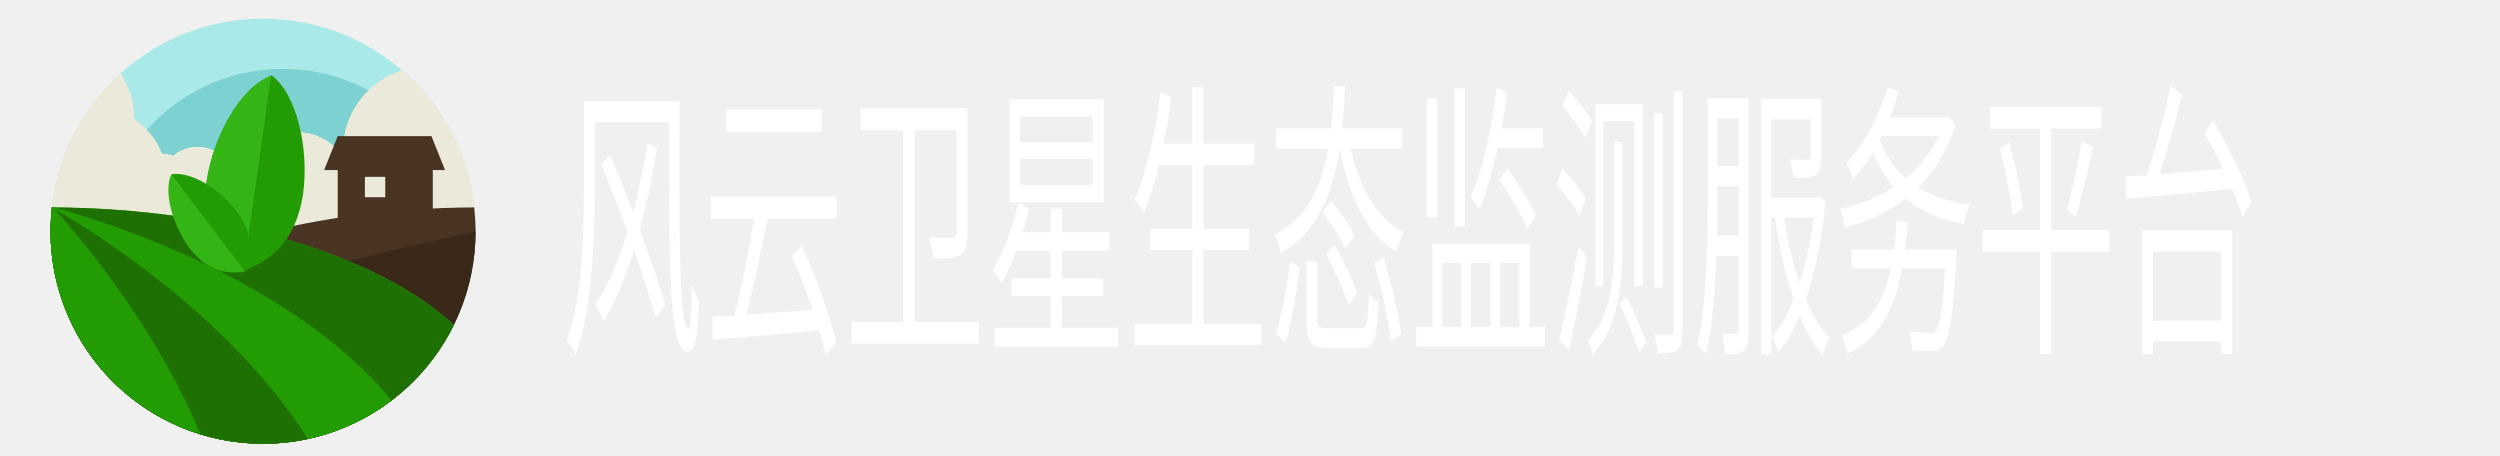
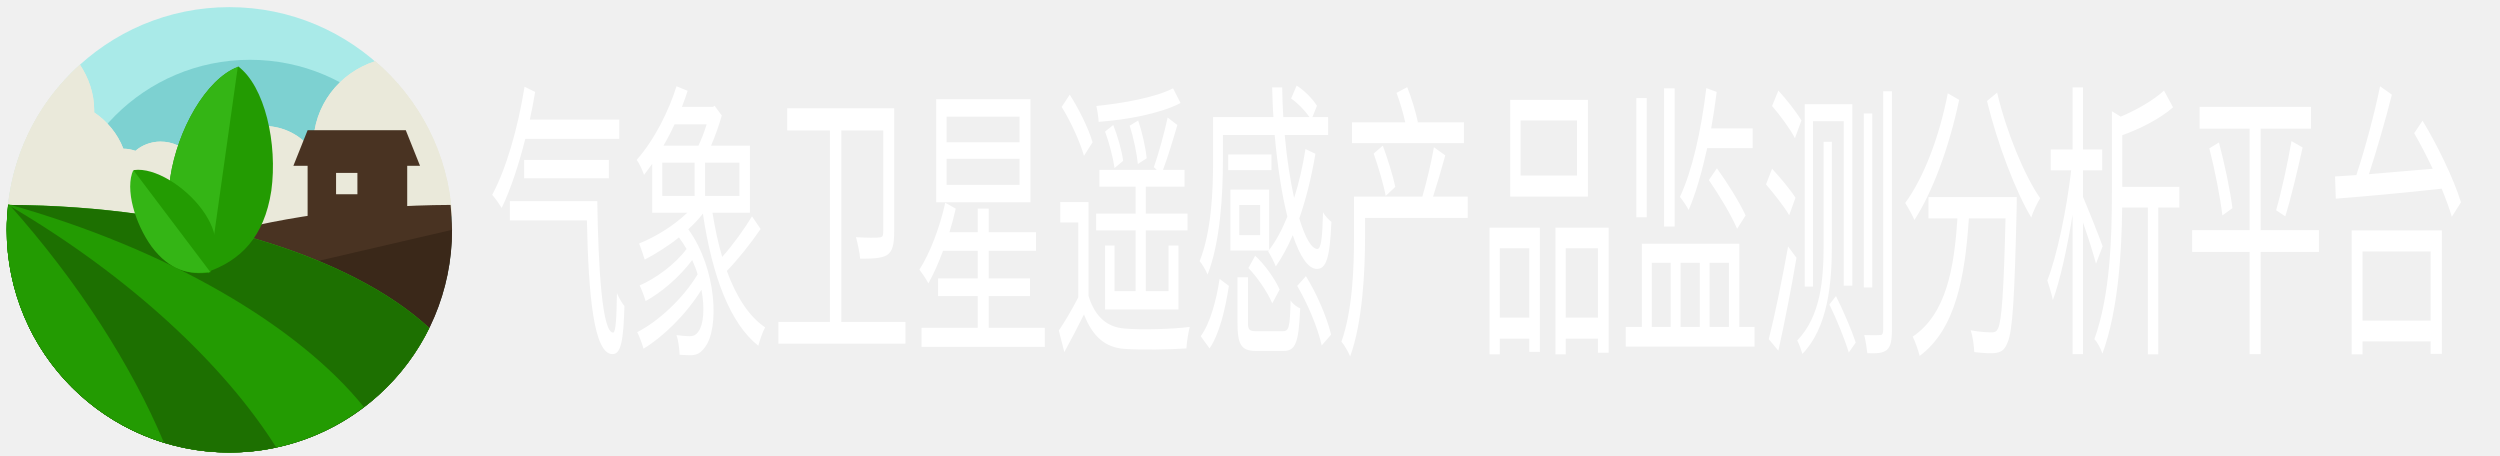
<svg xmlns="http://www.w3.org/2000/svg" width="247px" height="45px" version="1.1" xml:space="preserve" style="fill-rule:evenodd;clip-rule:evenodd;stroke-linejoin:round;stroke-miterlimit:1.414;" id="svg3957">
  <defs id="defs3961" />
  <g id="layer2">
-     <text xml:space="preserve" style="font-style:normal;font-variant:normal;font-weight:normal;font-stretch:normal;font-size:27.517px;line-height:1;font-family:'Microsoft YaHei';-inkscape-font-specification:'Microsoft YaHei';letter-spacing:0px;word-spacing:0px;fill:#ffffff;fill-opacity:1;stroke:none;stroke-width:0.938" x="79.474" y="22.838" id="text4164" transform="scale(0.697946,1.432775)">
-       <tspan id="tspan4162" x="79.474" y="22.838" style="font-style:normal;font-variant:normal;font-weight:normal;font-stretch:normal;font-size:20.013px;line-height:1;font-family:'Microsoft YaHei';-inkscape-font-specification:'Microsoft YaHei';fill:#ffffff;stroke-width:0.938">风云卫星生态监测服务平台</tspan>
+     <text xml:space="preserve" style="font-style:normal;font-variant:normal;font-weight:normal;font-stretch:normal;font-size:27.517px;line-height:1;font-family:'Microsoft YaHei';-inkscape-font-specification:'Microsoft YaHei';letter-spacing:0px;word-spacing:0px;fill:#ffffff;fill-opacity:1;stroke:none;stroke-width:0.938" x="69.114" y="22.838" id="text4164" transform="scale(0.697946,1.432775)">
+       <tspan id="tspan4162" x="69.114" y="22.838" style="font-style:normal;font-variant:normal;font-weight:normal;font-stretch:normal;font-size:20.013px;line-height:1;font-family:'Microsoft YaHei';-inkscape-font-specification:'Microsoft YaHei';fill:#ffffff;stroke-width:0.938">气象卫星遥感产品监测分析平台</tspan>
    </text>
-     <g id="g5141" transform="matrix(0.08386581,0,0,0.08386581,4.987129,1.840685)">
+     <g id="g5141" transform="matrix(0.08785942,0,0,0.08785942,0.6604064,0.7060271)">
      <circle id="circle5046" r="250.4" cy="250.4" cx="250.4" style="fill:#a9eae8" />
      <circle id="circle5048" r="214.4" cy="273.6" cx="273.6" style="fill:#7dd1d1" />
      <path d="m 500.8,234.4 c -4,-69.6 -36.8,-131.2 -86.4,-173.6 -40,12.8 -69.6,49.6 -69.6,94.4 0,2.4 0,4 0,6.4 0,0 0,0 -0.8,0 -12,-16.8 -32,-28 -55.2,-28 -24.8,0 -46.4,13.6 -58.4,33.6 -4,-0.8 -8,-1.6 -12.8,-1.6 -4,0 -8,0 -11.2,0.8 -8,-9.6 -20,-15.2 -33.6,-15.2 -10.4,0 -20.8,4 -28,10.4 -4.8,-1.6 -8.8,-2.4 -13.6,-2.4 -6.4,-16.8 -18.4,-31.2 -32.8,-40.8 0,-0.8 0,-1.6 0,-2.4 C 98.4,96.8 92,79.2 82.4,64.8 31.2,110.4 0,176.8 0,250.4 c 0,4 0,8 0,12 14.4,9.6 31.2,16 49.6,16 9.6,0 19.2,-1.6 28,-4.8 12,12.8 29.6,20.8 48.8,20.8 16,0 30.4,-5.6 42.4,-14.4 12.8,13.6 30.4,21.6 49.6,21.6 24,0 44.8,-12.8 56.8,-31.2 12.8,15.2 31.2,25.6 52.8,25.6 32.8,0 60,-23.2 66.4,-54.4 14.4,8 30.4,12.8 48,12.8 22.4,-1.6 41.6,-8 58.4,-20 z" style="fill:#eae9da" id="SVGCleanerId_0" />
      <g id="g5052">
        <path d="m 500.8,234.4 c -4,-69.6 -36.8,-131.2 -86.4,-173.6 -40,12.8 -69.6,49.6 -69.6,94.4 0,2.4 0,4 0,6.4 0,0 0,0 -0.8,0 -12,-16.8 -32,-28 -55.2,-28 -24.8,0 -46.4,13.6 -58.4,33.6 -4,-0.8 -8,-1.6 -12.8,-1.6 -4,0 -8,0 -11.2,0.8 -8,-9.6 -20,-15.2 -33.6,-15.2 -10.4,0 -20.8,4 -28,10.4 -4.8,-1.6 -8.8,-2.4 -13.6,-2.4 -6.4,-16.8 -18.4,-31.2 -32.8,-40.8 0,-0.8 0,-1.6 0,-2.4 C 98.4,96.8 92,79.2 82.4,64.8 31.2,110.4 0,176.8 0,250.4 c 0,4 0,8 0,12 14.4,9.6 31.2,16 49.6,16 9.6,0 19.2,-1.6 28,-4.8 12,12.8 29.6,20.8 48.8,20.8 16,0 30.4,-5.6 42.4,-14.4 12.8,13.6 30.4,21.6 49.6,21.6 24,0 44.8,-12.8 56.8,-31.2 12.8,15.2 31.2,25.6 52.8,25.6 32.8,0 60,-23.2 66.4,-54.4 14.4,8 30.4,12.8 48,12.8 22.4,-1.6 41.6,-8 58.4,-20 z" style="fill:#eae9da" id="SVGCleanerId_0_1_" />
      </g>
      <path id="path5054" d="m 499.2,222.4 c 0.8,8.8 1.6,18.4 1.6,28 0,138.4 -112,250.4 -250.4,250.4 C 152,500.8 66.4,444 25.6,360.8 112.8,280 292,223.2 499.2,222.4 Z" style="fill:#493322" />
      <path id="path5056" d="m 500.8,250.4 c 0,138.4 -112,250.4 -250.4,250.4 -98.4,0 -184,-56.8 -224.8,-140" style="fill:#3a2819" />
      <path id="path5058" d="m 1.6,222.4 c -0.8,8.8 -1.6,18.4 -1.6,28 0,138.4 112,250.4 250.4,250.4 98.4,0 184,-56.8 224.8,-140 C 388,280 208.8,223.2 1.6,222.4 Z" style="fill:#34b515" />
      <path id="path5060" d="m 1.6,222.4 c -0.8,8.8 -1.6,18.4 -1.6,28 0,138.4 112,250.4 250.4,250.4 98.4,0 184,-56.8 224.8,-140 C 388,280 208.8,223.2 1.6,222.4 Z" style="fill:#1d7001" />
      <path id="path5062" d="m 250.4,500.8 c 56.8,0 109.6,-19.2 151.2,-51.2 C 328,358.4 181.6,272 1.6,221.6 v 0 C 0.8,230.4 0,240 0,249.6 0,388.8 112,500.8 250.4,500.8 Z" style="fill:#239b02" />
      <path id="path5064" d="m 250.4,500.8 c 17.6,0 35.2,-1.6 52.8,-5.6 C 244.8,402.4 138.4,302.4 1.6,222.4 v 0 C 0.8,231.2 0,240.8 0,250.4 0,388.8 112,500.8 250.4,500.8 Z" style="fill:#1d7001" />
      <path id="path5066" d="M 3.2,222.4 C 2.4,223.2 1.6,223.2 1.6,224 0.8,232.8 0,241.6 0,250.4 0,363.2 74.4,458.4 176.8,489.6 140.8,404 81.6,310.4 3.2,222.4 Z" style="fill:#239b02" />
      <g id="g5072">
        <rect id="rect5068" height="80" width="112" style="fill:#493322" y="162.4" x="338.4" />
        <polygon id="polygon5070" points="322.4,178.4 338.4,138.4 448.8,138.4 464.8,178.4 " style="fill:#493322" />
      </g>
      <rect id="rect5074" height="24" width="24" style="fill:#eae9da" y="186.4" x="370.4" />
      <path id="path5076" d="m 184,191.2 c 8,-52.8 40,-110.4 76,-124 v -0.8 0 0 0 c 30.4,22.4 44.8,87.2 37.6,140 -8,52.8 -35.2,78.4 -71.2,91.2 v 0.8 0 0 -0.8 C 196,276 176.8,244 184,191.2 Z" style="fill:#239b02" />
      <path id="path5078" d="m 227.2,299.2 v 0 0 c -0.8,0 -0.8,0 0,0 v 0 C 196,276 176.8,244 184,191.2 c 8,-52.8 40,-110.4 76,-124 v -0.8 0 0 0" style="fill:#34b515" />
      <path id="path5080" d="M 164,269.6 C 144.8,243.2 133.6,204 143.2,183.2 v 0 0 0 0 c 23.2,-3.2 57.6,18.4 76.8,44.8 19.2,26.4 18.4,48.8 8.8,70.4 v 0 0 0 0 C 205.6,301.6 183.2,296 164,269.6 Z" style="fill:#239b02" />
      <path id="path5082" d="m 228.8,297.6 v 0 0 c 0,0.8 0,0.8 0,0 v 0 c -23.2,4 -45.6,-1.6 -65.6,-28 C 144,243.2 132.8,204 142.4,183.2 v 0 0 0 0" style="fill:#34b515" />
    </g>
  </g>
</svg>
